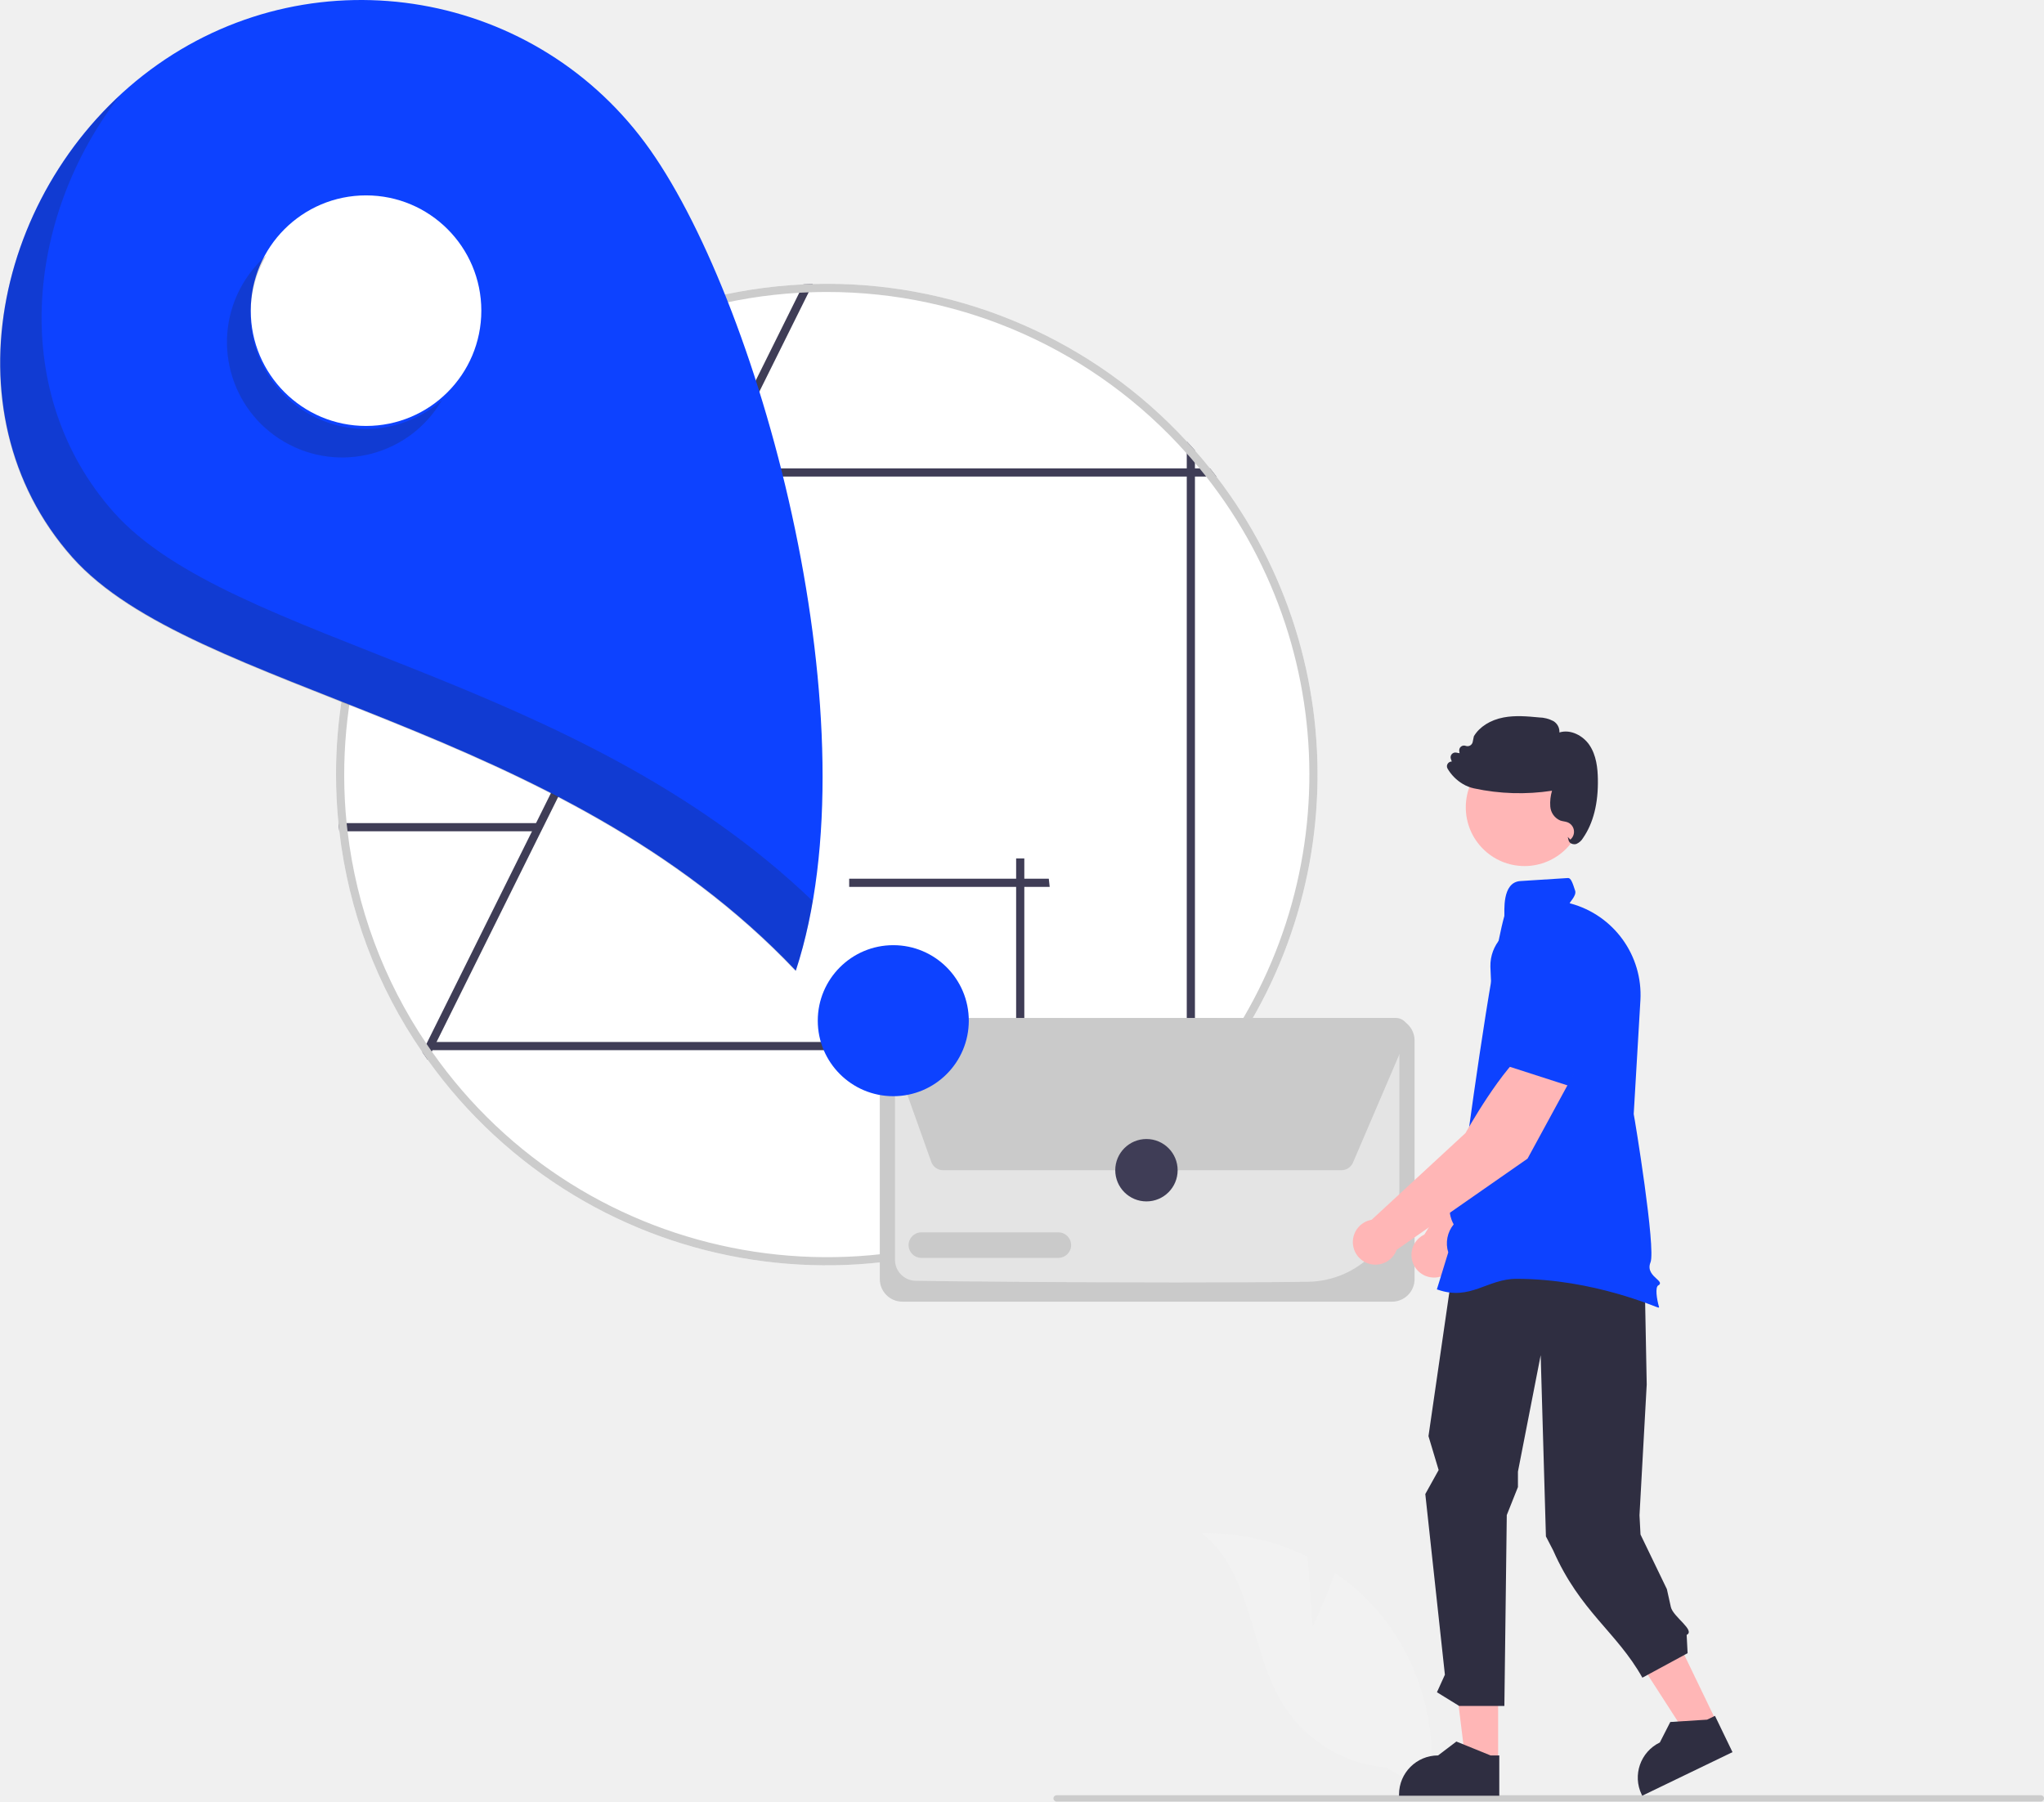
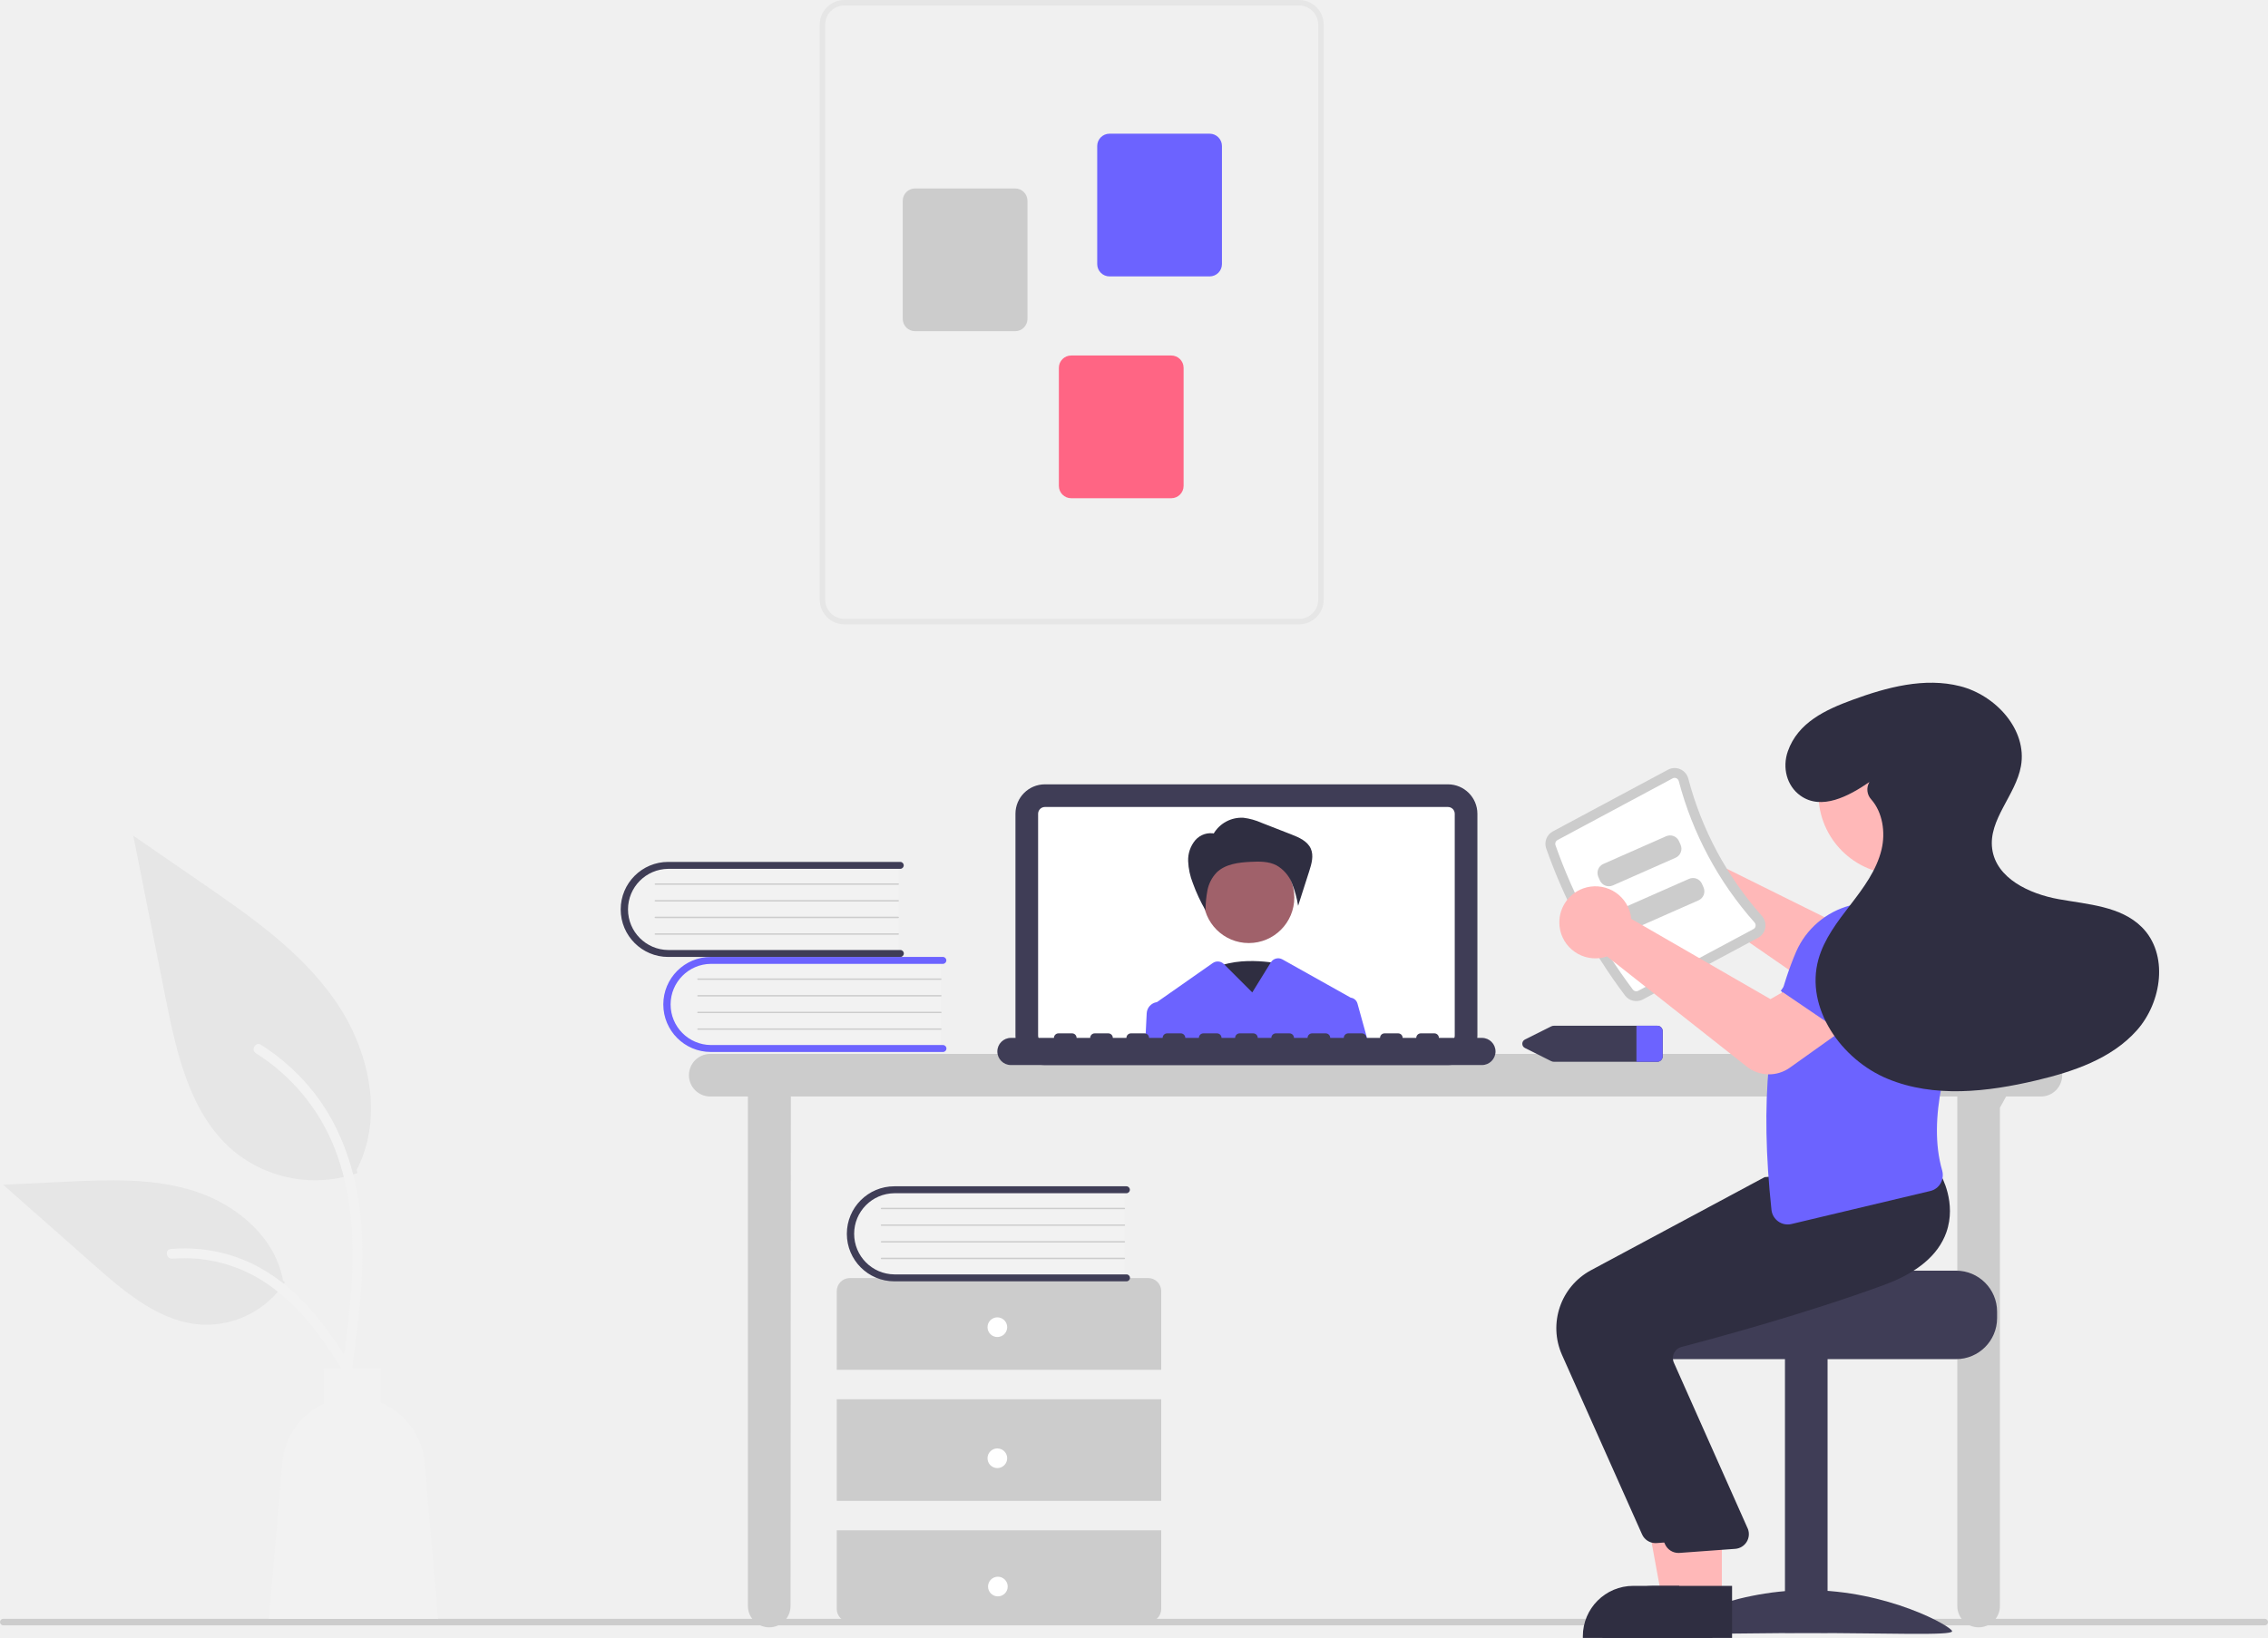
- <svg xmlns="http://www.w3.org/2000/svg" data-name="Layer 1" width="808.418" height="712.528" viewBox="0 0 808.418 712.528">
-   <path d="M714.967,737.111l-1.984-27.589a89.244,89.244,0,0,0-41.899-9.396c20.432,15.793,18.795,47.358,32.945,68.96a53.681,53.681,0,0,0,40.028,23.722l17.004,9.783A89.952,89.952,0,0,0,740.117,730.244,86.888,86.888,0,0,0,723.749,715.849C720.032,726.52,714.967,737.111,714.967,737.111Z" transform="translate(-195.7908 -93.73606)" fill="#f2f2f2" />
-   <path id="a8455189-ed55-4a18-ae95-69e4c9a5ea4d-52" data-name="f02c4e45-f306-4b42-b3ad-5ddd3016d7d2" d="M613.681,806.264h389.281a1.247,1.247,0,0,0,0-2.494H613.681a1.247,1.247,0,0,0,0,2.494h0Z" transform="translate(-195.7908 -93.73606)" fill="#ccc" />
-   <path d="M365.83,508.549v.534h.372A5.31,5.31,0,0,1,365.83,508.549Zm2.863-226.338a192.998,192.998,0,0,0-40.001,117.868q.009,9.737.954,19.2c.097,1.084.21,2.167.356,3.235a192.546,192.546,0,0,0,32.819,87.361c.695,1.019,1.407,2.022,2.119,3.025a193.843,193.843,0,0,0,26.308,29.851c78.653,72.627,201.29,67.743,273.917-10.91,1.116-1.181,2.184-2.378,3.235-3.575a193.665,193.665,0,0,0,8.492-246.055c-.825-1.084-1.666-2.167-2.539-3.235q-2.871-3.615-5.953-7.085c-1.051-1.197-2.119-2.394-3.235-3.575A193.513,193.513,0,0,0,522.793,205.979c-1.86,0-3.704.032-5.548.081q-1.844.048-3.688.146a193.749,193.749,0,0,0-142.325,72.772c-.874,1.068-1.714,2.151-2.539,3.235Zm-2.491,226.871a5.327,5.327,0,0,1-.372-.534v.534h.372Z" transform="translate(-195.7908 -93.73606)" fill="#fff" />
-   <path d="M364.472,506.56l.55-1.116,41.182-82.93v-.016l1.602-3.219v-.016L475.837,282.212v-.016l1.602-3.219.016-.016,34.453-69.44,1.65-3.316q1.844-.097,3.688-.146l-1.633,3.3-34.55,69.601v.016l-1.602,3.219v.016L409.648,422.838l-.016.016-41.182,82.994-1.618,3.235-.259.534-1.633,3.284c-.712-1.003-1.424-2.006-2.119-3.025Z" transform="translate(-195.7908 -93.73606)" fill="#3f3d56" />
-   <path d="M408.953,419.279v3.235H330.003c-.146-1.068-.259-2.151-.356-3.235Z" transform="translate(-195.7908 -93.73606)" fill="#3f3d56" />
-   <path d="M531.647,444.514v-3.235h78.951c.146,1.068.259,2.151.356,3.235Z" transform="translate(-195.7908 -93.73606)" fill="#3f3d56" />
-   <path d="M597.682,433.243h3.235v78.951c-1.068.146-2.151.259-3.235.356Z" transform="translate(-195.7908 -93.73606)" fill="#3f3d56" />
-   <path d="M676.893,282.212c-.825-1.084-1.666-2.167-2.539-3.235h-5.953v-7.085c-1.051-1.197-2.119-2.394-3.235-3.575v10.659H371.233c-.874,1.068-1.714,2.151-2.539,3.235H665.166V531.841c1.116-1.181,2.184-2.378,3.235-3.575V282.212Z" transform="translate(-195.7908 -93.73606)" fill="#3f3d56" />
-   <rect x="170.036" y="412.11" width="300.957" height="3.235" fill="#3f3d56" />
-   <path d="M365.83,508.549v.534h.372A5.31,5.31,0,0,1,365.83,508.549Zm2.863-226.338a192.998,192.998,0,0,0-40.001,117.868q.009,9.737.954,19.2c.097,1.084.21,2.167.356,3.235a192.546,192.546,0,0,0,32.819,87.361c.695,1.019,1.407,2.022,2.119,3.025a193.843,193.843,0,0,0,26.308,29.851c78.653,72.627,201.29,67.743,273.917-10.91,1.116-1.181,2.184-2.378,3.235-3.575a193.665,193.665,0,0,0,8.492-246.055c-.825-1.084-1.666-2.167-2.539-3.235q-2.871-3.615-5.953-7.085c-1.051-1.197-2.119-2.394-3.235-3.575A193.513,193.513,0,0,0,522.793,205.979c-1.86,0-3.704.032-5.548.081q-1.844.048-3.688.146a193.749,193.749,0,0,0-142.325,72.772c-.874,1.068-1.714,2.151-2.539,3.235Zm-35.44,140.302c-.145-1.068-.258-2.151-.372-3.235a190.897,190.897,0,0,1,39.888-137.067c.857-1.084,1.715-2.167,2.604-3.235a190.621,190.621,0,0,1,136.534-69.456c1.229-.065,2.459-.129,3.704-.162q3.566-.146,7.182-.146a190.324,190.324,0,0,1,142.373,63.891c1.116,1.229,2.2,2.459,3.235,3.72.631.712,1.229,1.423,1.812,2.151.889,1.068,1.746,2.151,2.604,3.235a190.481,190.481,0,0,1-4.416,241.122c-1.035,1.262-2.119,2.491-3.235,3.72a190.643,190.643,0,0,1-33.089,29.438c-86.261,60.372-205.13,39.386-265.502-46.875-.13-.178-.259-.356-.372-.534a5.31,5.31,0,0,1-.372-.534q-.703-.995-1.358-1.99a189.167,189.167,0,0,1-31.218-84.046Zm32.949,86.569a5.327,5.327,0,0,1-.372-.534v.534h.372Z" transform="translate(-195.7908 -93.73606)" fill="#ccc" />
-   <path d="M746.34,608.558h-193.65a8.941,8.941,0,0,1-8.931-8.931v-94.357a8.941,8.941,0,0,1,8.931-8.931h193.65a8.941,8.941,0,0,1,8.931,8.931v94.357A8.941,8.941,0,0,1,746.34,608.558Z" transform="translate(-195.7908 -93.73606)" fill="#cacaca" />
-   <path d="M661.041,600.965c-42.411,0-86.633-.405-103.133-.668a8.32,8.32,0,0,1-8.148-8.286V505.277a2.941,2.941,0,0,1,2.93-2.938H746.334a2.94,2.94,0,0,1,2.937,2.93v58.848a36.714,36.714,0,0,1-36.096,36.57C697.797,600.887,679.588,600.965,661.041,600.965Z" transform="translate(-195.7908 -93.73606)" fill="#e4e4e4" />
-   <path d="M726.348,556.561H568.783a4.963,4.963,0,0,1-4.665-3.29l-17.833-50.032a4.953,4.953,0,0,1,4.658-6.615l196.958-.275h.007a4.953,4.953,0,0,1,4.552,6.904l-.27-.116.27.116-21.56,50.307A4.947,4.947,0,0,1,726.348,556.561Z" transform="translate(-195.7908 -93.73606)" fill="#cacaca" />
-   <path d="M614.452,591.237H560.12a5.048,5.048,0,0,1,0-10.095h54.333a5.048,5.048,0,0,1,0,10.095Z" transform="translate(-195.7908 -93.73606)" fill="#cacaca" />
-   <circle cx="453.431" cy="462.825" r="12.338" fill="#3f3d56" />
-   <path d="M258.161,119.249a139.809,139.809,0,0,1,194.807,33.808c44.459,63.13,89.07,228.674,57.579,324.575-93.929-99.215-238.233-109.525-286.194-163.576C173.105,256.301,195.031,163.707,258.161,119.249Z" transform="translate(-195.7908 -93.73606)" fill="#0d42ff" />
-   <circle id="faf5c3b1-f7bb-4793-8f76-a694569c182e" data-name="b262ea8c-1946-46c9-a449-3a1996c39394" cx="144.772" cy="122.871" r="45.596" fill="#fff" />
-   <circle id="e618366e-6f5c-4381-83a5-490aecbf791d" data-name="bcc29a3a-8123-4529-80aa-6f70df2823cf" cx="353.301" cy="403.688" r="29.865" fill="#0d42ff" />
-   <path d="M291.78,206.086a45.595,45.595,0,1,0,78.75,45.98,45.59,45.59,0,0,1-69.417-57.289A45.595,45.595,0,0,0,291.78,206.086Z" transform="translate(-195.7908 -93.73606)" fill="#231f20" opacity="0.2" style="isolation:isolate" />
-   <path d="M224.267,314.271c47.961,54.051,192.265,64.36,286.194,163.576a193.394,193.394,0,0,0,6.751-27.759C423.33,359.892,287.06,348.493,240.721,296.271c-41.474-46.74-35.018-116.294,2.412-164.69C191.798,179.167,177.303,261.344,224.267,314.271Z" transform="translate(-195.7908 -93.73606)" fill="#231f20" opacity="0.2" style="isolation:isolate" />
-   <path d="M820.42,505.241,801.056,499.343c-8.429,10.163-15.417,39.602-15.417,39.602L759.138,582.009A8.937,8.937,0,1,0,771.88,590.771l40.109-48.693Z" transform="translate(-195.7908 -93.73606)" fill="#ffb6b6" />
-   <path d="M820.049,509.941l3.579-29.312L815.606,467.233a16.433,16.433,0,0,0-15.452-7.881h0a16.394,16.394,0,0,0-14.899,16.705c.301,12.598,2.286,28.53,10.031,32.883l.078.044Z" transform="translate(-195.7908 -93.73606)" fill="#0d42ff" />
-   <polygon points="678.959 681.066 667.348 686.67 640.203 644.55 657.341 636.278 678.959 681.066" fill="#ffb6b6" />
-   <path d="M881.007,786.717l-35.707,17.236-.218-.452a15.433,15.433,0,0,1,7.189-20.607l.001-0,4.133-8.097,14.558-.926,3.117-1.505Z" transform="translate(-195.7908 -93.73606)" fill="#2f2e41" />
-   <polygon points="592.527 696.767 579.634 696.766 573.5 647.033 592.53 647.034 592.527 696.767" fill="#ffb6b6" />
-   <path d="M788.772,803.953l-39.649-.001v-.501a15.433,15.433,0,0,1,15.433-15.432h.001l7.242-5.494,13.513,5.495,3.461 0Z" transform="translate(-195.7908 -93.73606)" fill="#2f2e41" />
-   <path d="M775.54,559.85,760.765,661.737l4.021,13.406-5.276,9.495,7.748,71.464-3.145,6.924,8.788,5.42h17.882l.949-75.49,4.417-11.084v-6.108l8.992-46.032,2.074,71.66,2.871,5.537c10.693,24.262,25.098,32.205,35.282,50.34l17.883-9.686-.375-7.224c3.592-1.819-5.394-7.135-6.257-11.068l-1.564-7.042-10.431-21.608-.398-7.61,2.855-51.756-1.343-69.696L822.279,553.644Z" transform="translate(-195.7908 -93.73606)" fill="#2f2e41" />
-   <circle cx="602.964" cy="319.3" r="23.232" fill="#ffb6b6" />
-   <path d="M764.428,603.803l-.339-.118,4.497-14.614a11.904,11.904,0,0,1,2.147-11.099c-.727-1.259-3.726-7.203,1.157-12.254-.292-1.473-1.76-10.189,3.364-14.45,0,0,9.942-75.356,15.519-95.26.162-1.456-1.144-13.346,6.356-13.812,3.956-.246,9.892-.621,18.801-1.196,1.151-.083,1.825,1.861,2.847,5.024.692,2.14-2.867,5.064-2.006,5.016l.061-.004.059.016A37.455,37.455,0,0,1,844.586,489.33l-2.648,45.026c.401,1.811,8.836,53.156,6.631,58.668-1.251,3.126.882,5.074,2.439,6.496.802.733,1.382,1.262,1.301,1.841a.965.965,0,0,1-.601.709c-1.409.704-.63,5.535.192,8.415l.084.294-.272.14c-.314.161-25.525-11.401-56.153-11.402C784.015,599.516,777.342,608.308,764.428,603.803Z" transform="translate(-195.7908 -93.73606)" fill="#0d42ff" />
-   <path d="M817.166,427.32a1.935,1.935,0,0,1-.987-1.229l-.331-1.349,1.018,1.061a4.021,4.021,0,0,0-1.177-6.873,8.438,8.438,0,0,0-1.374-.334,9.511,9.511,0,0,1-1.439-.347,6.562,6.562,0,0,1-3.938-5.535,17.389,17.389,0,0,1,.689-6.243,85.018,85.018,0,0,1-30.843-.927,14.316,14.316,0,0,1-4.427-1.741,17.148,17.148,0,0,1-6.057-6.094,1.83,1.83,0,0,1,.248-2.156,1.991,1.991,0,0,1,1.448-.637l-.371-1.005a1.893,1.893,0,0,1,2.123-2.517l1.315.246-.126-.874a1.892,1.892,0,0,1,2.539-2.042,2.085,2.085,0,0,0,2.777-1.532l.452-2.196.045-.116c2.225-3.706,6.499-6.4,11.726-7.391,4.662-.883,9.421-.437,14.025-.006a12.84,12.84,0,0,1,5.607,1.416,4.9,4.9,0,0,1,2.445,4.523c4.533-1.394,9.397,1.383,11.801,4.882,2.859,4.161,3.321,9.381,3.405,13.464.197,9.651-1.791,17.547-5.909,23.469a5.529,5.529,0,0,1-2.55,2.266,2.616,2.616,0,0,1-.844.136A2.712,2.712,0,0,1,817.166,427.32Z" transform="translate(-195.7908 -93.73606)" fill="#2f2e41" />
-   <path d="M818.002,518.794l-17.053-10.906c-10.859,7.511-25.534,33.971-25.534,33.971l-37.141,34.313a8.937,8.937,0,1,0,9.905,11.876l51.763-36.06Z" transform="translate(-195.7908 -93.73606)" fill="#ffb6b6" />
-   <path d="M816.376,523.219,827.733,495.961l-4.108-15.064A16.433,16.433,0,0,0,810.874,469.138h0a16.394,16.394,0,0,0-18.855,12.063c-3.111,12.212-5.5,28.088.783,34.37l.064.064Z" transform="translate(-195.7908 -93.73606)" fill="#0d42ff" />
+ <svg xmlns="http://www.w3.org/2000/svg" data-name="Layer 1" width="692" height="499.877" viewBox="0 0 692 499.877">
+   <path d="M945,696.105H255a1,1,0,0,1,0-2H945a1,1,0,0,1,0,2Z" transform="translate(-254 -200.0616)" fill="#ccc" />
+   <path d="M876.704,521.703h-406a6.5,6.5,0,1,0,0,13h11.5v155.5a6.5,6.5,0,0,0,13,0l.099-155.5H851.204v155.5a6.5,6.5,0,0,0,13,0V538.13l1.891-3.427h10.609a6.5,6.5,0,1,0,0-13Z" transform="translate(-254 -200.0616)" fill="#ccc" />
+   <path d="M695.794,525.105H572.812a8.992,8.992,0,0,1-8.982-8.982V448.414a8.992,8.992,0,0,1,8.982-8.982H695.794a8.992,8.992,0,0,1,8.982,8.982v67.709A8.992,8.992,0,0,1,695.794,525.105Z" transform="translate(-254 -200.0616)" fill="#3f3d56" />
+   <path d="M695.793,446.345H572.813a2.074,2.074,0,0,0-2.07,2.07v67.71a2.074,2.074,0,0,0,2.07,2.07H695.793a2.074,2.074,0,0,0,2.07-2.07v-67.71A2.074,2.074,0,0,0,695.793,446.345Z" transform="translate(-254 -200.0616)" fill="#fff" />
+   <path d="M644.792,494.283s-14.722-3.392-22.82,2.827,10.306,20.355,10.306,20.355Z" transform="translate(-254 -200.0616)" fill="#2f2e41" />
+   <circle cx="381.024" cy="273.924" r="13.887" fill="#a0616a" />
+   <path d="M624.286,454.492a9.898,9.898,0,0,1,9.126-4.856,19.397,19.397,0,0,1,5.515,1.544l9.078,3.541c2.349.916,4.922,2.039,5.941,4.345.946,2.141.24,4.613-.474,6.841l-3.397,10.593a32.246,32.246,0,0,0-1.925-6.998,10.835,10.835,0,0,0-4.704-5.364c-2.358-1.21-5.137-1.185-7.785-1.057-3.749.18-7.826.657-10.489,3.302a10.895,10.895,0,0,0-2.765,5.399,32.5,32.5,0,0,0-.58,6.112,50.669,50.669,0,0,1-3.869-8.295,20.525,20.525,0,0,1-1.438-6.715,9.444,9.444,0,0,1,2.165-6.387,6.195,6.195,0,0,1,6.231-1.961Z" transform="translate(-254 -200.0616)" fill="#2f2e41" />
+   <path d="M668.183,506.325a2.472,2.472,0,0,0-2.07-1.79.86.86,0,0,0-.1-.06L645.282,492.856a2.637,2.637,0,0,0-3.528.908l-5.67,9.18-8.54-8.54-.136-.136a2.636,2.636,0,0,0-3.376-.295l-17.038,11.931c-.03,0-.06.01-.09.01a3.633,3.633,0,0,0-3.03,3.39l-.44,8.89h68.04Z" transform="translate(-254 -200.0616)" fill="#6c63ff" />
+   <path d="M706.158,516.814H693.03a1.382,1.382,0,0,0-1.382-1.382h-4.145a1.382,1.382,0,0,0-1.382,1.382h-4.145a1.382,1.382,0,0,0-1.382-1.382H676.449a1.382,1.382,0,0,0-1.382,1.382h-4.145a1.382,1.382,0,0,0-1.382-1.382h-4.145a1.382,1.382,0,0,0-1.382,1.382h-4.145A1.382,1.382,0,0,0,658.485,515.432h-4.145a1.382,1.382,0,0,0-1.382,1.382h-4.145a1.382,1.382,0,0,0-1.382-1.382H643.285a1.382,1.382,0,0,0-1.382,1.382H637.758a1.382,1.382,0,0,0-1.382-1.382h-4.145a1.382,1.382,0,0,0-1.382,1.382h-4.145a1.382,1.382,0,0,0-1.382-1.382h-4.145a1.382,1.382,0,0,0-1.382,1.382H615.649a1.382,1.382,0,0,0-1.382-1.382h-4.145a1.382,1.382,0,0,0-1.382,1.382h-4.145a1.382,1.382,0,0,0-1.382-1.382h-4.145a1.382,1.382,0,0,0-1.382,1.382h-4.145a1.382,1.382,0,0,0-1.382-1.382h-4.145a1.382,1.382,0,0,0-1.382,1.382H582.485a1.382,1.382,0,0,0-1.382-1.382H576.958a1.382,1.382,0,0,0-1.382,1.382H562.449a4.145,4.145,0,0,0,0,8.291H706.158a4.145,4.145,0,0,0,0-8.291Z" transform="translate(-254 -200.0616)" fill="#3f3d56" />
+   <path d="M541.079,492.74v27.526H472.117a13.771,13.771,0,1,1,0-27.526Z" transform="translate(-254 -200.0616)" fill="#f2f2f2" />
+   <path d="M542.773,520.054a1.059,1.059,0,0,1-1.059,1.059h-70.826a14.504,14.504,0,1,1,0-29.008h70.826a1.059,1.059,0,0,1,0,2.117h-70.826a12.387,12.387,0,0,0,0,24.773h70.826A1.059,1.059,0,0,1,542.773,520.054Z" transform="translate(-254 -200.0616)" fill="#6c63ff" />
+   <path d="M541.079,499.092H466.971a.212.212,0,1,1,0-.423h74.108a.212.212,0,0,1,0,.423Z" transform="translate(-254 -200.0616)" fill="#ccc" />
+   <path d="M541.079,504.174H466.971a.212.212,0,1,1,0-.423h74.108a.212.212,0,0,1,0,.423Z" transform="translate(-254 -200.0616)" fill="#ccc" />
+   <path d="M541.079,509.255H466.971a.212.212,0,1,1,0-.423h74.108a.212.212,0,0,1,0,.423Z" transform="translate(-254 -200.0616)" fill="#ccc" />
+   <path d="M541.079,514.337H466.971a.212.212,0,1,1,0-.423h74.108a.212.212,0,0,1,0,.423Z" transform="translate(-254 -200.0616)" fill="#ccc" />
+   <path d="M528.079,463.74v27.526H459.117a13.771,13.771,0,1,1,0-27.526Z" transform="translate(-254 -200.0616)" fill="#f2f2f2" />
+   <path d="M529.773,491.054a1.059,1.059,0,0,1-1.059,1.059h-70.826a14.504,14.504,0,1,1,0-29.008h70.826a1.059,1.059,0,0,1,0,2.117h-70.826a12.387,12.387,0,0,0,0,24.773h70.826A1.059,1.059,0,0,1,529.773,491.054Z" transform="translate(-254 -200.0616)" fill="#3f3d56" />
+   <path d="M528.079,470.092H453.971a.212.212,0,1,1,0-.423h74.108a.212.212,0,0,1,0,.423Z" transform="translate(-254 -200.0616)" fill="#ccc" />
+   <path d="M528.079,475.174H453.971a.212.212,0,1,1,0-.423h74.108a.212.212,0,0,1,0,.423Z" transform="translate(-254 -200.0616)" fill="#ccc" />
+   <path d="M528.079,480.255H453.971a.212.212,0,1,1,0-.423h74.108a.212.212,0,0,1,0,.423Z" transform="translate(-254 -200.0616)" fill="#ccc" />
+   <path d="M528.079,485.337H453.971a.212.212,0,1,1,0-.423h74.108a.212.212,0,0,1,0,.423Z" transform="translate(-254 -200.0616)" fill="#ccc" />
+   <path d="M608.303,618.105v-24a4,4,0,0,0-4-4h-91a4,4,0,0,0-4,4v24Z" transform="translate(-254 -200.0616)" fill="#ccc" />
+   <rect x="255.303" y="427.043" width="99" height="31" fill="#ccc" />
+   <path d="M509.303,667.105v24a4,4,0,0,0,4,4h91a4,4,0,0,0,4-4v-24Z" transform="translate(-254 -200.0616)" fill="#ccc" />
+   <circle cx="304.303" cy="405.043" r="3" fill="#fff" />
+   <circle cx="304.303" cy="445.043" r="3" fill="#fff" />
+   <circle cx="304.464" cy="484.196" r="3" fill="#fff" />
+   <path d="M597.079,562.74v27.526H528.117a13.771,13.771,0,1,1,0-27.526Z" transform="translate(-254 -200.0616)" fill="#f2f2f2" />
+   <path d="M598.773,590.054a1.059,1.059,0,0,1-1.059,1.059h-70.826a14.504,14.504,0,1,1,0-29.008h70.826a1.059,1.059,0,0,1,0,2.117h-70.826a12.387,12.387,0,0,0,0,24.773h70.826A1.059,1.059,0,0,1,598.773,590.054Z" transform="translate(-254 -200.0616)" fill="#3f3d56" />
+   <path d="M597.079,569.092H522.971a.212.212,0,1,1,0-.423h74.108a.212.212,0,0,1,0,.423Z" transform="translate(-254 -200.0616)" fill="#ccc" />
+   <path d="M597.079,574.174H522.971a.212.212,0,1,1,0-.423h74.108a.212.212,0,0,1,0,.423Z" transform="translate(-254 -200.0616)" fill="#ccc" />
+   <path d="M597.079,579.255H522.971a.212.212,0,1,1,0-.423h74.108a.212.212,0,0,1,0,.423Z" transform="translate(-254 -200.0616)" fill="#ccc" />
+   <path d="M597.079,584.337H522.971a.212.212,0,1,1,0-.423h74.108a.212.212,0,0,1,0,.423Z" transform="translate(-254 -200.0616)" fill="#ccc" />
+   <path d="M504.11,383.083v-175.5a7.53,7.53,0,0,1,7.521-7.521H650.36a7.53,7.53,0,0,1,7.521,7.521v175.5a7.53,7.53,0,0,1-7.521,7.521H511.632A7.53,7.53,0,0,1,504.11,383.083Zm7.521-181.35a5.857,5.857,0,0,0-5.85,5.85v175.5a5.857,5.857,0,0,0,5.85,5.85H650.36a5.857,5.857,0,0,0,5.85-5.85v-175.5a5.857,5.857,0,0,0-5.85-5.85Z" transform="translate(-254 -200.0616)" fill="#e6e6e6" />
+   <path d="M588.775,280.659V244.624a3.765,3.765,0,0,1,3.761-3.761h30.537a3.765,3.765,0,0,1,3.761,3.761v36.036a3.765,3.765,0,0,1-3.761,3.761h-30.537A3.765,3.765,0,0,1,588.775,280.659Z" transform="translate(-254 -200.0616)" fill="#6c63ff" />
+   <path d="M529.44,297.374V261.338a3.765,3.765,0,0,1,3.761-3.761h30.537a3.765,3.765,0,0,1,3.761,3.761v36.036a3.765,3.765,0,0,1-3.761,3.761h-30.537A3.765,3.765,0,0,1,529.44,297.374Z" transform="translate(-254 -200.0616)" fill="#ccc" />
+   <path d="M577.075,348.352V312.317a3.765,3.765,0,0,1,3.761-3.761h30.537a3.765,3.765,0,0,1,3.761,3.761v36.036a3.765,3.765,0,0,1-3.761,3.761h-30.537A3.765,3.765,0,0,1,577.075,348.352Z" transform="translate(-254 -200.0616)" fill="#ff6584" />
+   <path d="M759.563,513.105H728.143a1.941,1.941,0,0,0-.86.2l-7.93,3.97a1.445,1.445,0,0,0,0,2.66l7.93,3.97a1.941,1.941,0,0,0,.86.2h31.42a1.649,1.649,0,0,0,1.74-1.53v-7.94A1.649,1.649,0,0,0,759.563,513.105Z" transform="translate(-254 -200.0616)" fill="#3f3d56" />
+   <path d="M761.303,514.635v7.94a1.649,1.649,0,0,1-1.74,1.53h-6.26v-11h6.26A1.649,1.649,0,0,1,761.303,514.635Z" transform="translate(-254 -200.0616)" fill="#6c63ff" />
+   <path d="M759.327,453.705a11.003,11.003,0,0,1,14.89,6.915,10.588,10.588,0,0,1,.32,1.435l43.938,21.788,10.168-6.739,12.652,14.565L825.769,504.279a11.149,11.149,0,0,1-13.301.513l-44.579-30.828a10.511,10.511,0,0,1-1.015.37,11.003,11.003,0,0,1-14.01-8.561,10.708,10.708,0,0,1-.163-1.34A11.036,11.036,0,0,1,759.327,453.705Z" transform="translate(-254 -200.0616)" fill="#ffb8b8" />
+   <path d="M850.841,587.853H802.831c0,1.38-49.48,2.5-49.48,2.5a12.86,12.86,0,0,0-2.11,2,12.41,12.41,0,0,0-2.9,8v2a12.505,12.505,0,0,0,12.5,12.5h90a12.511,12.511,0,0,0,12.5-12.5v-2A12.517,12.517,0,0,0,850.841,587.853Z" transform="translate(-254 -200.0616)" fill="#3f3d56" />
+   <rect x="798.617" y="614.357" width="13" height="84" transform="translate(1356.235 1112.652) rotate(-180)" fill="#3f3d56" />
+   <path d="M761.617,697.9c0,1.405,19.699.543,44,.543s44,.861,44-.543-19.699-12.543-44-12.543S761.617,696.495,761.617,697.9Z" transform="translate(-254 -200.0616)" fill="#3f3d56" />
+   <polygon points="519.353 487.993 507.094 487.992 501.261 456.195 519.355 456.196 519.353 487.993" fill="#ffb8b8" />
+   <path d="M776.48,699.938l-39.531-.001v-.5a15.386,15.386,0,0,1,15.386-15.386h.001l24.144.001Z" transform="translate(-254 -200.0616)" fill="#2f2e41" />
+   <path d="M755.017,668.337,730.576,613.529a20.086,20.086,0,0,1,8.819-25.784l53.013-28.428,24.191-2.058,22.315-2.028.161.272c.206.348,5.004,8.635,1.76,17.722-2.46,6.893-8.859,12.276-19.019,16.002-23.714,8.695-51.109,16.127-61.786,18.918a3.451,3.451,0,0,0-2.211,1.76,3.498,3.498,0,0,0-.196,2.799l22.707,51.015a4.5,4.5,0,0,1-3.809,6.029L759.553,670.983q-.216.021-.43.021A4.497,4.497,0,0,1,755.017,668.337Z" transform="translate(-254 -200.0616)" fill="#2f2e41" />
+   <polygon points="525.353 487.993 513.094 487.992 507.261 456.195 525.355 456.196 525.353 487.993" fill="#ffb8b8" />
+   <path d="M782.48,699.938l-39.531-.001v-.5a15.386,15.386,0,0,1,15.386-15.386h.001l24.144.001Z" transform="translate(-254 -200.0616)" fill="#2f2e41" />
+   <path d="M762.017,671.337,737.576,616.529a20.086,20.086,0,0,1,8.819-25.784l53.013-28.428,24.191-2.058,22.315-2.028.161.272c.206.348,5.004,8.635,1.76,17.722-2.46,6.893-8.859,12.276-19.019,16.002-23.714,8.695-51.109,16.127-61.786,18.918a3.451,3.451,0,0,0-2.211,1.76,3.498,3.498,0,0,0-.196,2.799l22.707,51.015a4.5,4.5,0,0,1-3.809,6.029L766.553,673.983q-.216.021-.43.021A4.497,4.497,0,0,1,762.017,671.337Z" transform="translate(-254 -200.0616)" fill="#2f2e41" />
+   <path d="M749.835,503.906a167.506,167.506,0,0,1-24.075-44.932,4.303,4.303,0,0,1,2.032-5.179l35.145-18.832a4.247,4.247,0,0,1,3.726-.151,4.319,4.319,0,0,1,2.461,2.884,102.328,102.328,0,0,0,22.446,41.891,4.318,4.318,0,0,1,1.038,3.647,4.247,4.247,0,0,1-2.189,3.018L755.272,505.083A4.303,4.303,0,0,1,749.835,503.906Z" transform="translate(-254 -200.0616)" fill="#ccc" />
+   <path d="M752.233,502.104a1.299,1.299,0,0,0,1.622.335l35.146-18.832a1.246,1.246,0,0,0,.653-.897,1.318,1.318,0,0,0-.325-1.128,105.34,105.34,0,0,1-23.107-43.125,1.319,1.319,0,0,0-.758-.895,1.247,1.247,0,0,0-1.11.046L729.208,456.439a1.298,1.298,0,0,0-.62,1.537,164.507,164.507,0,0,0,23.645,44.127Z" transform="translate(-254 -200.0616)" fill="#fff" />
+   <path d="M866.593,498.883l-27.525,10.459-6.72-18.667a11.168,11.168,0,0,1,5.002-13.499l0,0a11.168,11.168,0,0,1,14.262,2.784Z" transform="translate(-254 -200.0616)" fill="#6c63ff" />
+   <path d="M796.583,572.843a4.999,4.999,0,0,1-2.083-3.549c-3.525-32.91-1.07-58.664,7.506-78.735a24.992,24.992,0,0,1,16.567-14.18l22.25-1.123.115.056A26.005,26.005,0,0,1,855.156,502.9c-7.156,18.863-13.148,38.503-8.579,54.346a5.122,5.122,0,0,1-.484,3.983,4.884,4.884,0,0,1-3.116,2.309L800.599,573.62a4.964,4.964,0,0,1-4.017-.777Z" transform="translate(-254 -200.0616)" fill="#6c63ff" />
+   <circle cx="579.396" cy="242.323" r="24.561" fill="#ffb8b8" />
+   <path d="M765.243,461.838l-19.142,8.45a3.003,3.003,0,0,1-3.956-1.533l-.473-1.073a3.003,3.003,0,0,1,1.533-3.956l19.142-8.45a3.003,3.003,0,0,1,3.956,1.533l.473,1.073A3.003,3.003,0,0,1,765.243,461.838Z" transform="translate(-254 -200.0616)" fill="#ccc" />
+   <path d="M772.243,474.838l-19.142,8.45a3.003,3.003,0,0,1-3.956-1.533l-.473-1.073a3.003,3.003,0,0,1,1.533-3.956l19.142-8.45a3.003,3.003,0,0,1,3.956,1.533l.473,1.073A3.003,3.003,0,0,1,772.243,474.838Z" transform="translate(-254 -200.0616)" fill="#ccc" />
+   <path d="M787.005,525.615l-42.674-33.666a10.517,10.517,0,0,1-1.036.306,11.027,11.027,0,0,1-8.818-1.691,10.913,10.913,0,0,1-4.626-7.733,11.023,11.023,0,0,1,7.209-11.638,11.004,11.004,0,0,1,14.426,7.837,10.571,10.571,0,0,1,.229,1.452L794.196,504.989l10.572-6.086,11.711,15.332-16.414,11.699a10.942,10.942,0,0,1-13.06-.318Z" transform="translate(-254 -200.0616)" fill="#ffb8b8" />
+   <path d="M821.686,519.009l-24.349-16.557,11.443-16.207a11.168,11.168,0,0,1,13.929-3.64l0,0a11.168,11.168,0,0,1,5.894,13.283Z" transform="translate(-254 -200.0616)" fill="#6c63ff" />
+   <path d="M824.391,438.727c-6.313,4.321-14.601,8.762-21.049,4.161-4.234-3.021-5.567-8.615-3.851-13.525,3.087-8.829,11.569-12.715,19.681-15.695,10.544-3.873,22.026-6.954,32.911-4.181s20.506,13.313,18.541,24.373c-1.58,8.894-9.97,16.295-8.779,25.25,1.199,9.012,11.334,13.756,20.281,15.367s18.96,2.128,25.391,8.555c8.203,8.199,6.155,22.853-1.564,31.51s-19.367,12.58-30.654,15.248c-14.955,3.534-31.129,5.392-45.332-.474s-25.256-21.654-21.141-36.46c1.738-6.254,5.832-11.539,9.789-16.685s7.963-10.526,9.472-16.839c1.258-5.261.327-11.369-3.162-15.315a4.437,4.437,0,0,1-.594-5.186Z" transform="translate(-254 -200.0616)" fill="#2f2e41" />
+   <path d="M363.072,558.06a39.063,39.063,0,0,1-37.721-6.645c-13.212-11.089-17.354-29.359-20.725-46.275q-4.985-25.018-9.969-50.036l20.872,14.371c15.01,10.335,30.357,21.001,40.75,35.971s14.929,35.405,6.579,51.603" transform="translate(-254 -200.0616)" fill="#e6e6e6" />
+   <path d="M361.288,618.639c2.112-15.387,4.285-30.973,2.803-46.525-1.316-13.812-5.53-27.303-14.109-38.364A63.82,63.82,0,0,0,333.608,518.912c-1.637-1.034-3.144,1.561-1.514,2.59A60.672,60.672,0,0,1,356.093,550.459c5.225,13.289,6.064,27.776,5.164,41.893-.544,8.537-1.698,17.019-2.861,25.489a1.554,1.554,0,0,0,1.048,1.845,1.509,1.509,0,0,0,1.845-1.048Z" transform="translate(-254 -200.0616)" fill="#f2f2f2" />
+   <path d="M340.941,591.41a28.755,28.755,0,0,1-25.055,12.931c-12.683-.602-23.257-9.454-32.775-17.858l-28.153-24.857,18.633-.892c13.4-.641,27.145-1.239,39.908,2.893s24.533,14.077,26.867,27.287" transform="translate(-254 -200.0616)" fill="#e6e6e6" />
+   <path d="M367.258,627.484c-10.168-17.991-21.961-37.986-43.035-44.377a48.022,48.022,0,0,0-18.101-1.869c-1.922.166-1.442,3.128.476,2.963a44.614,44.614,0,0,1,28.886,7.642c8.145,5.544,14.487,13.252,19.854,21.425,3.288,5.007,6.233,10.226,9.178,15.438.941,1.666,3.693.463,2.74-1.222Z" transform="translate(-254 -200.0616)" fill="#f2f2f2" />
+   <path d="M383.55,646.421A21.774,21.774,0,0,0,370.207,628.184v-10.401H352.762v10.729a21.763,21.763,0,0,0-12.616,17.909l-4.102,47.684h51.608Z" transform="translate(-254 -200.0616)" fill="#f2f2f2" />
</svg>
